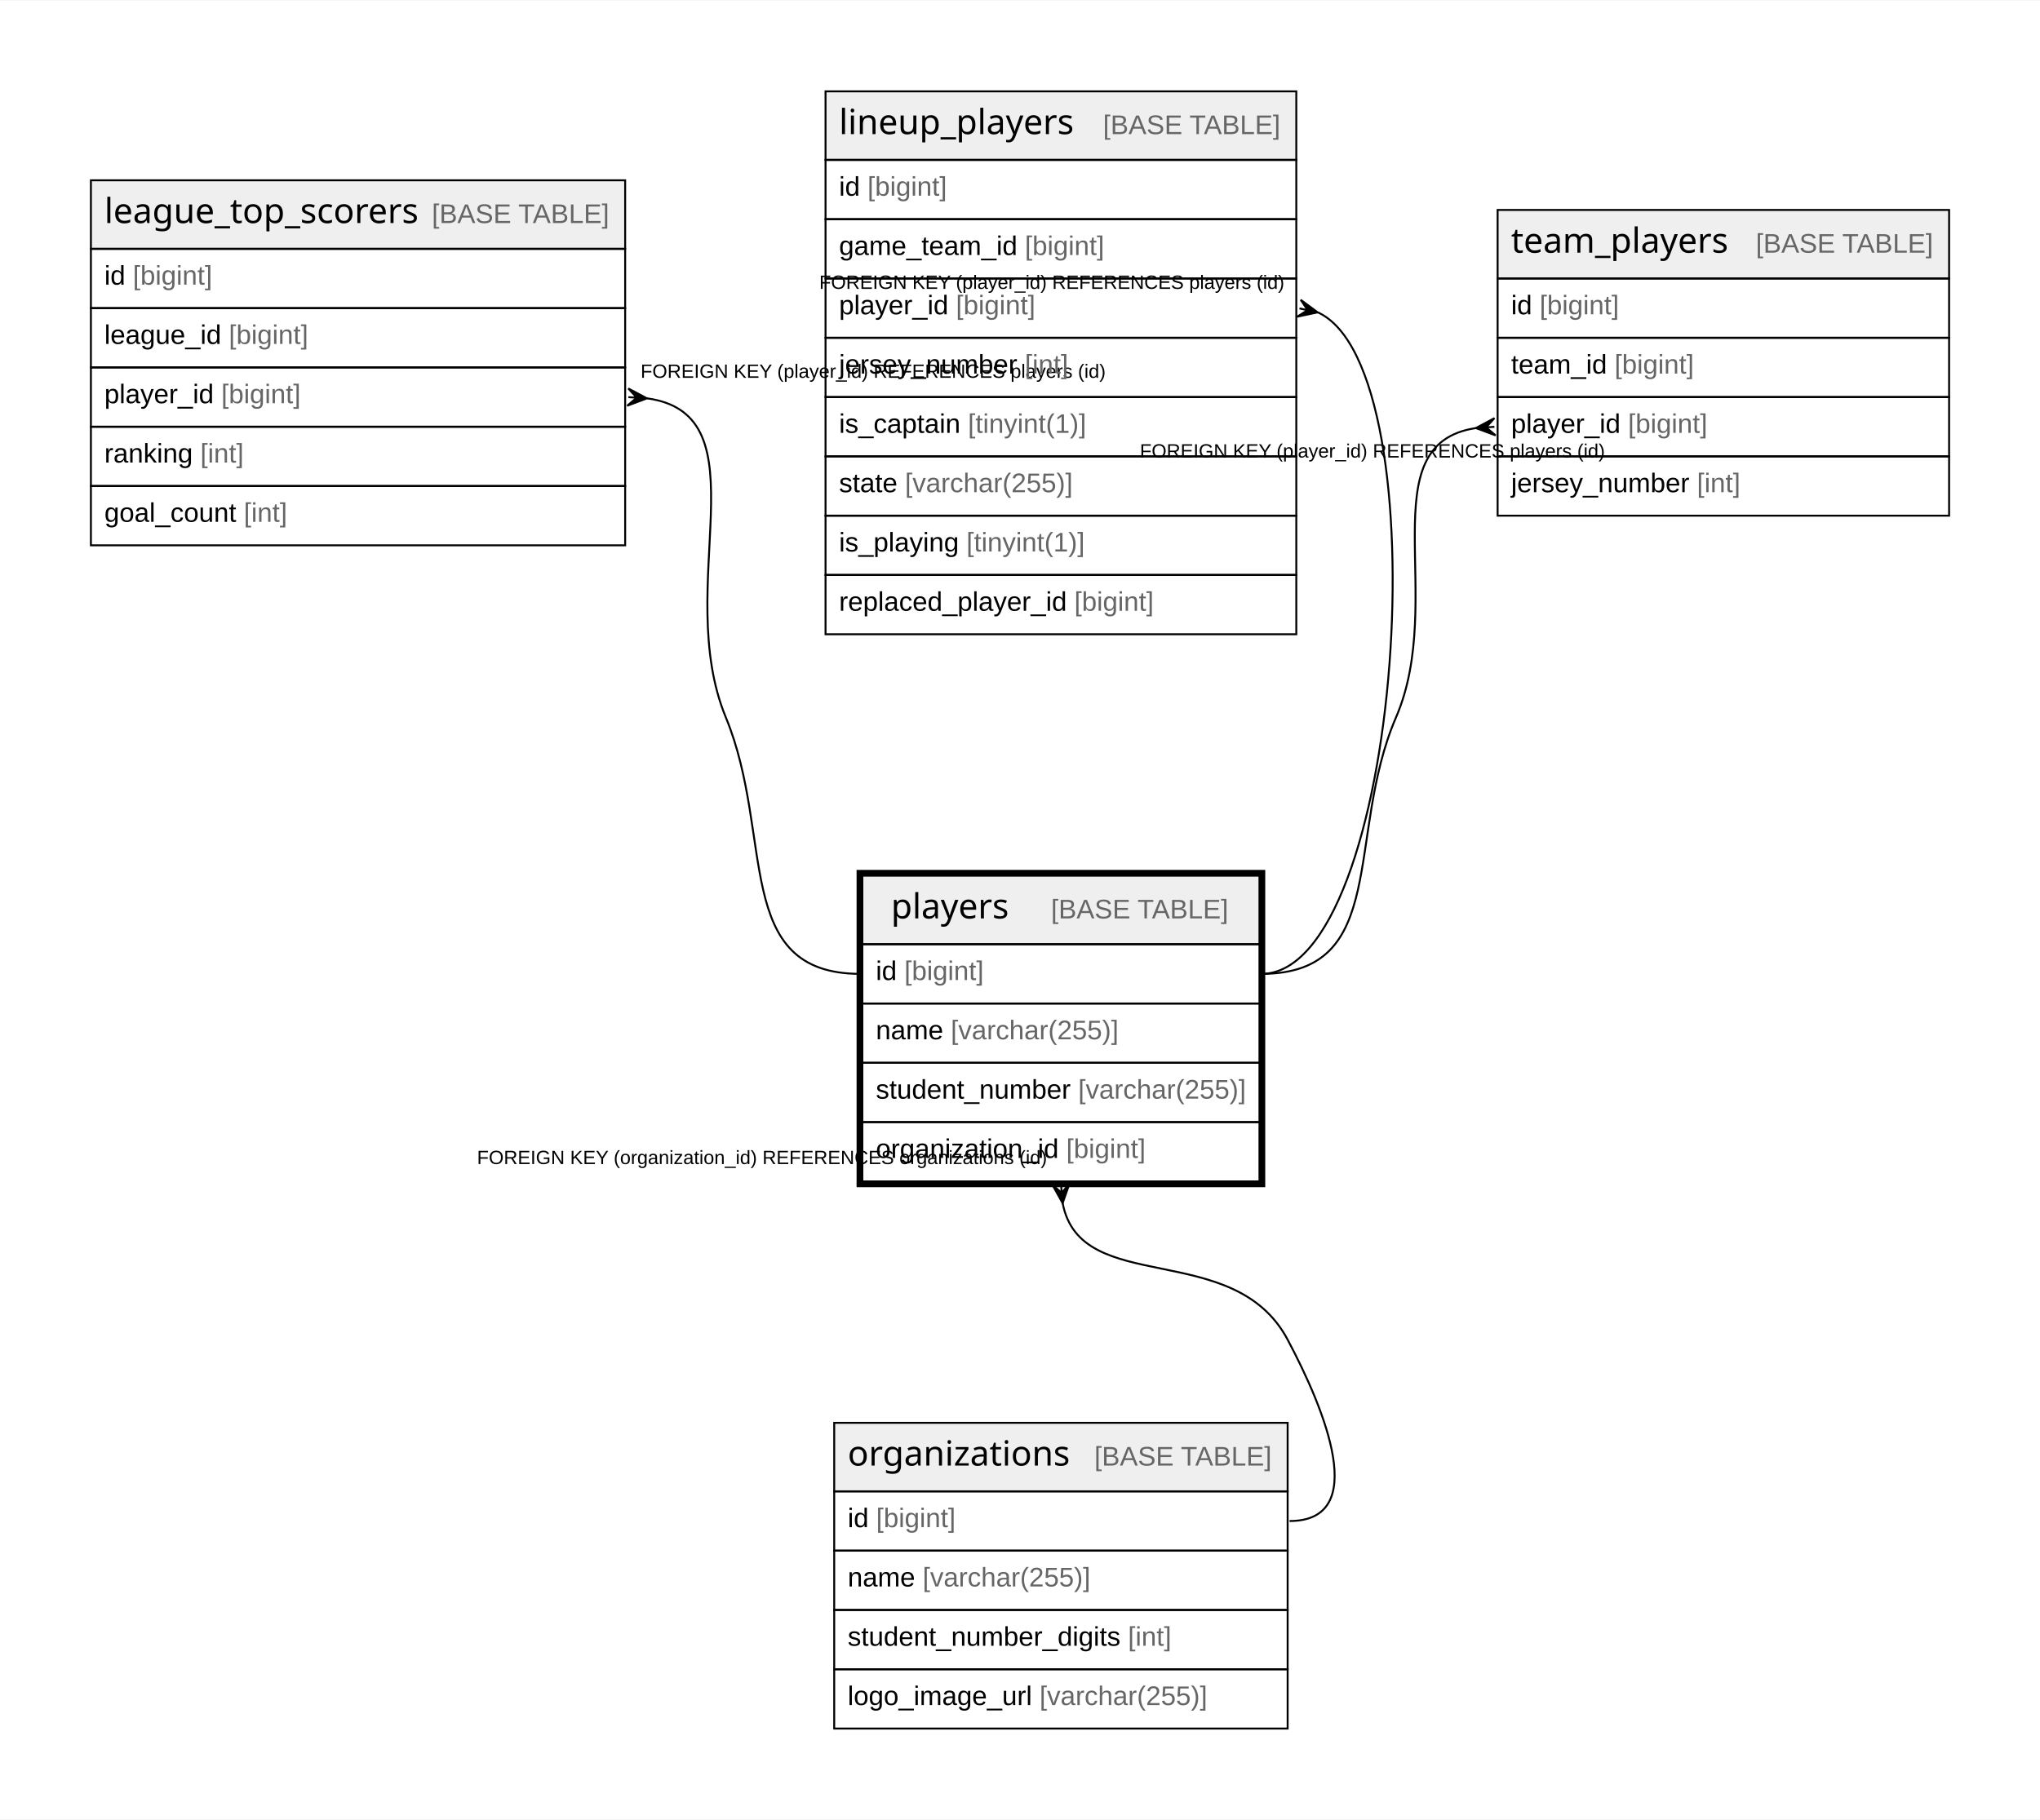
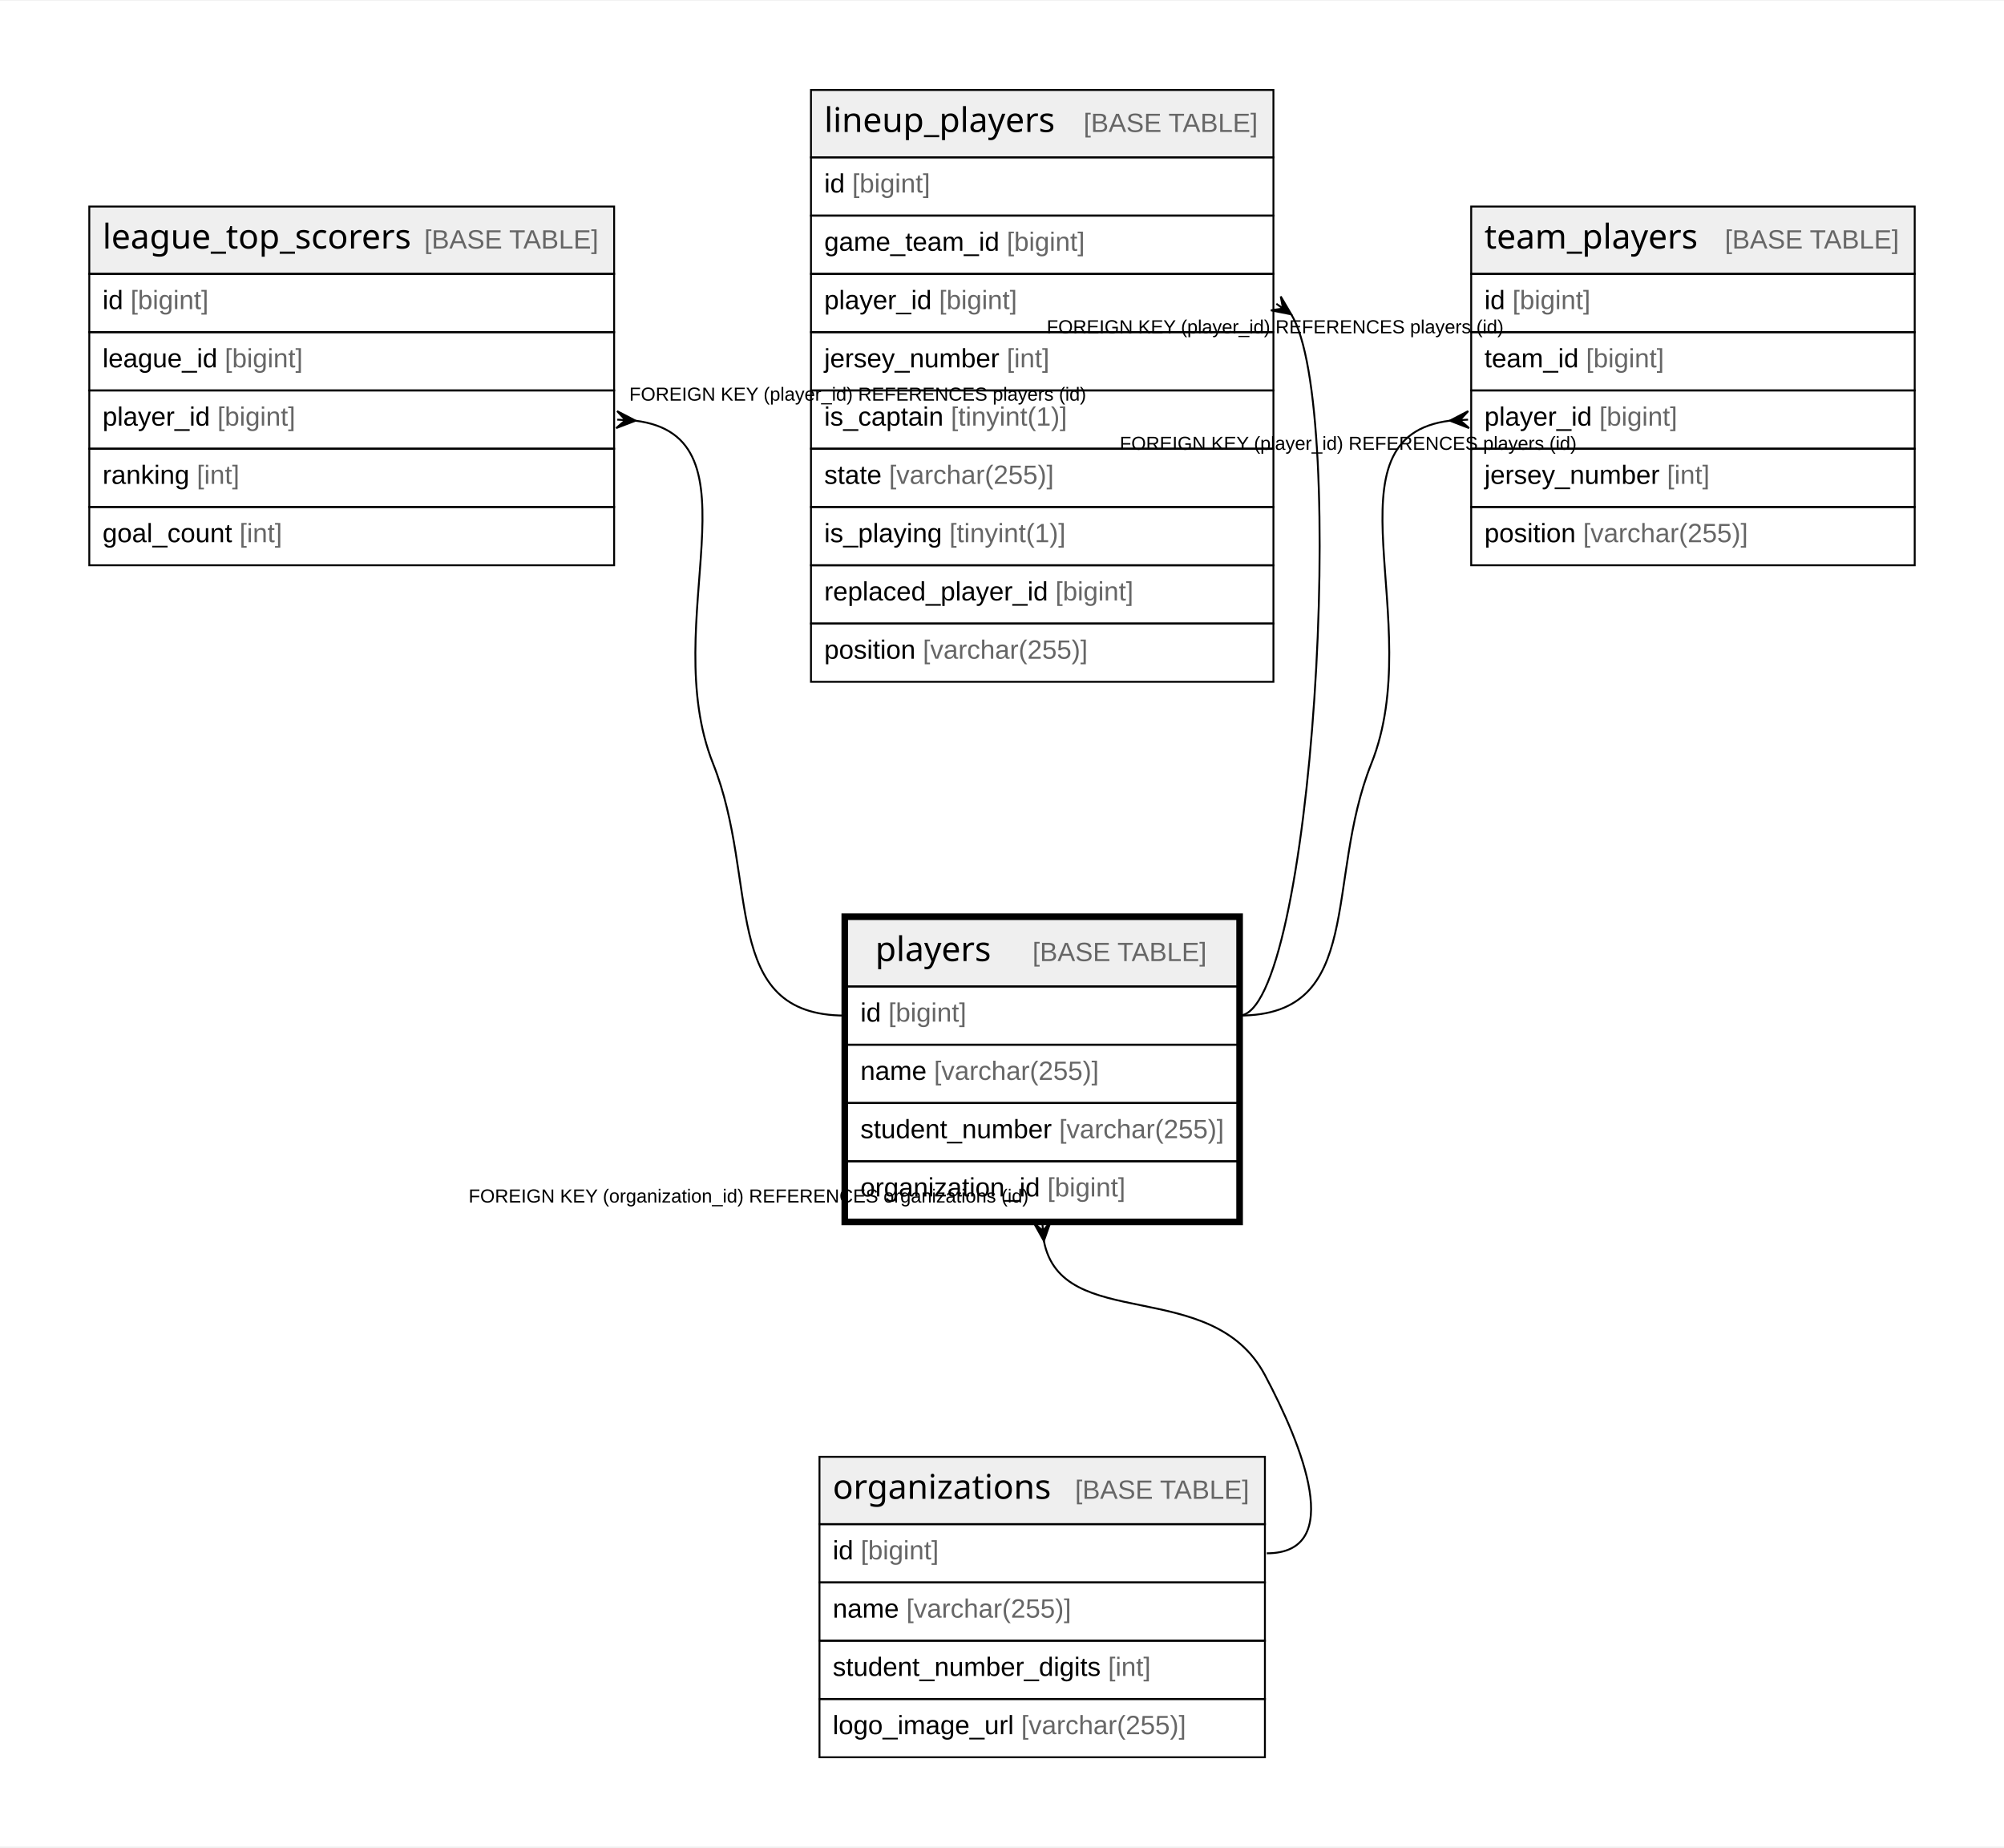
- <svg xmlns="http://www.w3.org/2000/svg" width="1059pt" height="945pt" viewBox="0.00 0.00 1059.34 944.80">
-   <g id="graph0" class="graph" transform="scale(1 1) rotate(0) translate(4 940.8)">
-     <polygon fill="white" stroke="none" points="-4,4 -4,-940.8 1055.34,-940.8 1055.34,4 -4,4" />
+ <svg xmlns="http://www.w3.org/2000/svg" width="1059pt" height="976pt" viewBox="0.00 0.00 1059.34 975.60">
+   <g id="graph0" class="graph" transform="scale(1 1) rotate(0) translate(4 971.6)">
+     <polygon fill="white" stroke="none" points="-4,4 -4,-971.6 1055.34,-971.6 1055.34,4 -4,4" />
    <g id="node1" class="node">
      <polygon fill="#efefef" stroke="none" points="443.81,-450.6 443.81,-486.2 650.02,-486.2 650.02,-450.6 443.81,-450.6" />
      <polygon fill="none" stroke="black" points="443.81,-450.6 443.81,-486.2 650.02,-486.2 650.02,-450.6 443.81,-450.6" />
      <text text-anchor="start" x="458.68" y="-464" font-family="Arial Bold" font-size="18.00">players</text>
      <text text-anchor="start" x="510.66" y="-464" font-family="Arial" font-size="14.00">    </text>
      <text text-anchor="start" x="541.78" y="-464" font-family="Arial" font-size="14.00" fill="#666666">[BASE TABLE]</text>
      <polygon fill="none" stroke="black" points="443.81,-419.8 443.81,-450.6 650.02,-450.6 650.02,-419.8 443.81,-419.8" />
      <text text-anchor="start" x="450.81" y="-432" font-family="Arial" font-size="14.00">id </text>
      <text text-anchor="start" x="465.6" y="-432" font-family="Arial" font-size="14.00" fill="#666666">[bigint]</text>
      <polygon fill="none" stroke="black" points="443.81,-389 443.81,-419.8 650.02,-419.8 650.02,-389 443.81,-389" />
      <text text-anchor="start" x="450.81" y="-401.2" font-family="Arial" font-size="14.00">name </text>
      <text text-anchor="start" x="489.72" y="-401.2" font-family="Arial" font-size="14.00" fill="#666666">[varchar(255)]</text>
      <polygon fill="none" stroke="black" points="443.81,-358.2 443.81,-389 650.02,-389 650.02,-358.2 443.81,-358.2" />
      <text text-anchor="start" x="450.81" y="-370.4" font-family="Arial" font-size="14.00">student_number </text>
      <text text-anchor="start" x="555.88" y="-370.4" font-family="Arial" font-size="14.00" fill="#666666">[varchar(255)]</text>
      <polygon fill="none" stroke="black" points="443.81,-327.4 443.81,-358.2 650.02,-358.2 650.02,-327.4 443.81,-327.4" />
      <text text-anchor="start" x="450.81" y="-339.6" font-family="Arial" font-size="14.00">organization_id </text>
      <text text-anchor="start" x="549.66" y="-339.6" font-family="Arial" font-size="14.00" fill="#666666">[bigint]</text>
      <polygon fill="none" stroke="black" stroke-width="3" points="442.31,-325.9 442.31,-487.7 651.52,-487.7 651.52,-325.9 442.31,-325.9" />
    </g>
    <g id="node5" class="node">
      <polygon fill="#efefef" stroke="none" points="429.19,-166.4 429.19,-202 664.65,-202 664.65,-166.4 429.19,-166.4" />
      <polygon fill="none" stroke="black" points="429.19,-166.4 429.19,-202 664.65,-202 664.65,-166.4 429.19,-166.4" />
      <text text-anchor="start" x="436.19" y="-179.8" font-family="Arial Bold" font-size="18.00">organizations</text>
      <text text-anchor="start" x="533.16" y="-179.8" font-family="Arial" font-size="14.00">    </text>
      <text text-anchor="start" x="564.28" y="-179.8" font-family="Arial" font-size="14.00" fill="#666666">[BASE TABLE]</text>
      <polygon fill="none" stroke="black" points="429.19,-135.6 429.19,-166.4 664.65,-166.4 664.65,-135.6 429.19,-135.6" />
      <text text-anchor="start" x="436.19" y="-147.8" font-family="Arial" font-size="14.00">id </text>
      <text text-anchor="start" x="450.97" y="-147.8" font-family="Arial" font-size="14.00" fill="#666666">[bigint]</text>
      <polygon fill="none" stroke="black" points="429.19,-104.8 429.19,-135.6 664.65,-135.6 664.65,-104.8 429.19,-104.8" />
      <text text-anchor="start" x="436.19" y="-117" font-family="Arial" font-size="14.00">name </text>
      <text text-anchor="start" x="475.1" y="-117" font-family="Arial" font-size="14.00" fill="#666666">[varchar(255)]</text>
      <polygon fill="none" stroke="black" points="429.19,-74 429.19,-104.8 664.65,-104.8 664.65,-74 429.19,-74" />
      <text text-anchor="start" x="436.19" y="-86.2" font-family="Arial" font-size="14.00">student_number_digits </text>
      <text text-anchor="start" x="581.73" y="-86.2" font-family="Arial" font-size="14.00" fill="#666666">[int]</text>
      <polygon fill="none" stroke="black" points="429.19,-43.2 429.19,-74 664.65,-74 664.65,-43.2 429.19,-43.2" />
      <text text-anchor="start" x="436.19" y="-55.4" font-family="Arial" font-size="14.00">logo_image_url </text>
      <text text-anchor="start" x="535.81" y="-55.4" font-family="Arial" font-size="14.00" fill="#666666">[varchar(255)]</text>
    </g>
    <g id="edge4" class="edge">
      <path fill="none" stroke="black" d="M547.79,-316.24C557.02,-267.02 636.55,-298.03 664.65,-245.2 684.31,-208.23 707.52,-151 665.65,-151" />
      <polygon fill="black" stroke="black" points="547.81,-316.1 542.46,-325.68 547.35,-321.42 546.98,-325.73 546.98,-325.73 546.98,-325.73 547.35,-321.42 551.43,-326.45 547.81,-316.1" />
      <text text-anchor="start" x="243.7" y="-336.4" font-family="Arial" font-size="10.00">FOREIGN KEY (organization_id) REFERENCES organizations (id)</text>
    </g>
    <g id="node2" class="node">
-       <polygon fill="#efefef" stroke="none" points="43.2,-811.8 43.2,-847.4 320.64,-847.4 320.64,-811.8 43.2,-811.8" />
-       <polygon fill="none" stroke="black" points="43.2,-811.8 43.2,-847.4 320.64,-847.4 320.64,-811.8 43.2,-811.8" />
-       <text text-anchor="start" x="50.2" y="-825.2" font-family="Arial Bold" font-size="18.00">league_top_scorers</text>
-       <text text-anchor="start" x="189.15" y="-825.2" font-family="Arial" font-size="14.00">    </text>
-       <text text-anchor="start" x="220.26" y="-825.2" font-family="Arial" font-size="14.00" fill="#666666">[BASE TABLE]</text>
-       <polygon fill="none" stroke="black" points="43.2,-781 43.2,-811.8 320.64,-811.8 320.64,-781 43.2,-781" />
-       <text text-anchor="start" x="50.2" y="-793.2" font-family="Arial" font-size="14.00">id </text>
-       <text text-anchor="start" x="64.99" y="-793.2" font-family="Arial" font-size="14.00" fill="#666666">[bigint]</text>
-       <polygon fill="none" stroke="black" points="43.2,-750.2 43.2,-781 320.64,-781 320.64,-750.2 43.2,-750.2" />
-       <text text-anchor="start" x="50.2" y="-762.4" font-family="Arial" font-size="14.00">league_id </text>
-       <text text-anchor="start" x="114.81" y="-762.4" font-family="Arial" font-size="14.00" fill="#666666">[bigint]</text>
-       <polygon fill="none" stroke="black" points="43.2,-719.4 43.2,-750.2 320.64,-750.2 320.64,-719.4 43.2,-719.4" />
-       <text text-anchor="start" x="50.2" y="-731.6" font-family="Arial" font-size="14.00">player_id </text>
-       <text text-anchor="start" x="110.9" y="-731.6" font-family="Arial" font-size="14.00" fill="#666666">[bigint]</text>
-       <polygon fill="none" stroke="black" points="43.2,-688.6 43.2,-719.4 320.64,-719.4 320.64,-688.6 43.2,-688.6" />
-       <text text-anchor="start" x="50.2" y="-700.8" font-family="Arial" font-size="14.00">ranking </text>
-       <text text-anchor="start" x="100.01" y="-700.8" font-family="Arial" font-size="14.00" fill="#666666">[int]</text>
-       <polygon fill="none" stroke="black" points="43.2,-657.8 43.2,-688.6 320.64,-688.6 320.64,-657.8 43.2,-657.8" />
-       <text text-anchor="start" x="50.2" y="-670" font-family="Arial" font-size="14.00">goal_count </text>
-       <text text-anchor="start" x="122.59" y="-670" font-family="Arial" font-size="14.00" fill="#666666">[int]</text>
+       <polygon fill="#efefef" stroke="none" points="43.2,-827.2 43.2,-862.8 320.64,-862.8 320.64,-827.2 43.2,-827.2" />
+       <polygon fill="none" stroke="black" points="43.2,-827.2 43.2,-862.8 320.64,-862.8 320.64,-827.2 43.2,-827.2" />
+       <text text-anchor="start" x="50.2" y="-840.6" font-family="Arial Bold" font-size="18.00">league_top_scorers</text>
+       <text text-anchor="start" x="189.15" y="-840.6" font-family="Arial" font-size="14.00">    </text>
+       <text text-anchor="start" x="220.26" y="-840.6" font-family="Arial" font-size="14.00" fill="#666666">[BASE TABLE]</text>
+       <polygon fill="none" stroke="black" points="43.2,-796.4 43.2,-827.2 320.64,-827.2 320.64,-796.4 43.2,-796.4" />
+       <text text-anchor="start" x="50.2" y="-808.6" font-family="Arial" font-size="14.00">id </text>
+       <text text-anchor="start" x="64.99" y="-808.6" font-family="Arial" font-size="14.00" fill="#666666">[bigint]</text>
+       <polygon fill="none" stroke="black" points="43.2,-765.6 43.2,-796.4 320.64,-796.4 320.64,-765.6 43.2,-765.6" />
+       <text text-anchor="start" x="50.2" y="-777.8" font-family="Arial" font-size="14.00">league_id </text>
+       <text text-anchor="start" x="114.81" y="-777.8" font-family="Arial" font-size="14.00" fill="#666666">[bigint]</text>
+       <polygon fill="none" stroke="black" points="43.2,-734.8 43.2,-765.6 320.64,-765.6 320.64,-734.8 43.2,-734.8" />
+       <text text-anchor="start" x="50.2" y="-747" font-family="Arial" font-size="14.00">player_id </text>
+       <text text-anchor="start" x="110.9" y="-747" font-family="Arial" font-size="14.00" fill="#666666">[bigint]</text>
+       <polygon fill="none" stroke="black" points="43.2,-704 43.2,-734.8 320.64,-734.8 320.64,-704 43.2,-704" />
+       <text text-anchor="start" x="50.2" y="-716.2" font-family="Arial" font-size="14.00">ranking </text>
+       <text text-anchor="start" x="100.01" y="-716.2" font-family="Arial" font-size="14.00" fill="#666666">[int]</text>
+       <polygon fill="none" stroke="black" points="43.2,-673.2 43.2,-704 320.64,-704 320.64,-673.2 43.2,-673.2" />
+       <text text-anchor="start" x="50.2" y="-685.4" font-family="Arial" font-size="14.00">goal_count </text>
+       <text text-anchor="start" x="122.59" y="-685.4" font-family="Arial" font-size="14.00" fill="#666666">[int]</text>
    </g>
    <g id="edge1" class="edge">
-       <path fill="none" stroke="black" d="M332.05,-734.14C393.8,-725.59 344.86,-636.45 372.92,-568.4 398.4,-506.59 375.96,-435.2 442.81,-435.2" />
-       <polygon fill="black" stroke="black" points="331.95,-734.14 321.68,-730.29 326.63,-734.48 322.3,-734.76 322.3,-734.76 322.3,-734.76 326.63,-734.48 322.26,-739.27 331.95,-734.14" />
-       <text text-anchor="start" x="328.64" y="-744.8" font-family="Arial" font-size="10.00">FOREIGN KEY (player_id) REFERENCES players (id)</text>
+       <path fill="none" stroke="black" d="M331.66,-749.64C400.29,-741.33 343.18,-643.04 372.92,-568.4 397.66,-506.29 375.96,-435.2 442.81,-435.2" />
+       <polygon fill="black" stroke="black" points="331.95,-749.62 321.72,-745.69 326.63,-749.92 322.3,-750.16 322.3,-750.16 322.3,-750.16 326.63,-749.92 322.22,-754.67 331.95,-749.62" />
+       <text text-anchor="start" x="328.64" y="-760.2" font-family="Arial" font-size="10.00">FOREIGN KEY (player_id) REFERENCES players (id)</text>
    </g>
    <g id="node3" class="node">
-       <polygon fill="#efefef" stroke="none" points="424.69,-858 424.69,-893.6 669.15,-893.6 669.15,-858 424.69,-858" />
-       <polygon fill="none" stroke="black" points="424.69,-858 424.69,-893.6 669.15,-893.6 669.15,-858 424.69,-858" />
-       <text text-anchor="start" x="431.69" y="-871.4" font-family="Arial Bold" font-size="18.00">lineup_players</text>
-       <text text-anchor="start" x="537.66" y="-871.4" font-family="Arial" font-size="14.00">    </text>
-       <text text-anchor="start" x="568.78" y="-871.4" font-family="Arial" font-size="14.00" fill="#666666">[BASE TABLE]</text>
+       <polygon fill="#efefef" stroke="none" points="424.69,-888.8 424.69,-924.4 669.15,-924.4 669.15,-888.8 424.69,-888.8" />
+       <polygon fill="none" stroke="black" points="424.69,-888.8 424.69,-924.4 669.15,-924.4 669.15,-888.8 424.69,-888.8" />
+       <text text-anchor="start" x="431.69" y="-902.2" font-family="Arial Bold" font-size="18.00">lineup_players</text>
+       <text text-anchor="start" x="537.66" y="-902.2" font-family="Arial" font-size="14.00">    </text>
+       <text text-anchor="start" x="568.78" y="-902.2" font-family="Arial" font-size="14.00" fill="#666666">[BASE TABLE]</text>
+       <polygon fill="none" stroke="black" points="424.69,-858 424.69,-888.8 669.15,-888.8 669.15,-858 424.69,-858" />
+       <text text-anchor="start" x="431.69" y="-870.2" font-family="Arial" font-size="14.00">id </text>
+       <text text-anchor="start" x="446.47" y="-870.2" font-family="Arial" font-size="14.00" fill="#666666">[bigint]</text>
      <polygon fill="none" stroke="black" points="424.69,-827.2 424.69,-858 669.15,-858 669.15,-827.2 424.69,-827.2" />
-       <text text-anchor="start" x="431.69" y="-839.4" font-family="Arial" font-size="14.00">id </text>
-       <text text-anchor="start" x="446.47" y="-839.4" font-family="Arial" font-size="14.00" fill="#666666">[bigint]</text>
+       <text text-anchor="start" x="431.69" y="-839.4" font-family="Arial" font-size="14.00">game_team_id </text>
+       <text text-anchor="start" x="528.19" y="-839.4" font-family="Arial" font-size="14.00" fill="#666666">[bigint]</text>
      <polygon fill="none" stroke="black" points="424.69,-796.4 424.69,-827.2 669.15,-827.2 669.15,-796.4 424.69,-796.4" />
-       <text text-anchor="start" x="431.69" y="-808.6" font-family="Arial" font-size="14.00">game_team_id </text>
-       <text text-anchor="start" x="528.19" y="-808.6" font-family="Arial" font-size="14.00" fill="#666666">[bigint]</text>
+       <text text-anchor="start" x="431.69" y="-808.6" font-family="Arial" font-size="14.00">player_id </text>
+       <text text-anchor="start" x="492.39" y="-808.6" font-family="Arial" font-size="14.00" fill="#666666">[bigint]</text>
      <polygon fill="none" stroke="black" points="424.69,-765.6 424.69,-796.4 669.15,-796.4 669.15,-765.6 424.69,-765.6" />
-       <text text-anchor="start" x="431.69" y="-777.8" font-family="Arial" font-size="14.00">player_id </text>
-       <text text-anchor="start" x="492.39" y="-777.8" font-family="Arial" font-size="14.00" fill="#666666">[bigint]</text>
+       <text text-anchor="start" x="431.69" y="-777.8" font-family="Arial" font-size="14.00">jersey_number </text>
+       <text text-anchor="start" x="528.18" y="-777.8" font-family="Arial" font-size="14.00" fill="#666666">[int]</text>
      <polygon fill="none" stroke="black" points="424.69,-734.8 424.69,-765.6 669.15,-765.6 669.15,-734.8 424.69,-734.8" />
-       <text text-anchor="start" x="431.69" y="-747" font-family="Arial" font-size="14.00">jersey_number </text>
-       <text text-anchor="start" x="528.18" y="-747" font-family="Arial" font-size="14.00" fill="#666666">[int]</text>
+       <text text-anchor="start" x="431.69" y="-747" font-family="Arial" font-size="14.00">is_captain </text>
+       <text text-anchor="start" x="498.62" y="-747" font-family="Arial" font-size="14.00" fill="#666666">[tinyint(1)]</text>
      <polygon fill="none" stroke="black" points="424.69,-704 424.69,-734.8 669.15,-734.8 669.15,-704 424.69,-704" />
-       <text text-anchor="start" x="431.69" y="-716.2" font-family="Arial" font-size="14.00">is_captain </text>
-       <text text-anchor="start" x="498.62" y="-716.2" font-family="Arial" font-size="14.00" fill="#666666">[tinyint(1)]</text>
+       <text text-anchor="start" x="431.69" y="-716.2" font-family="Arial" font-size="14.00">state </text>
+       <text text-anchor="start" x="465.93" y="-716.2" font-family="Arial" font-size="14.00" fill="#666666">[varchar(255)]</text>
      <polygon fill="none" stroke="black" points="424.69,-673.2 424.69,-704 669.15,-704 669.15,-673.2 424.69,-673.2" />
-       <text text-anchor="start" x="431.69" y="-685.4" font-family="Arial" font-size="14.00">state </text>
-       <text text-anchor="start" x="465.93" y="-685.4" font-family="Arial" font-size="14.00" fill="#666666">[varchar(255)]</text>
+       <text text-anchor="start" x="431.69" y="-685.4" font-family="Arial" font-size="14.00">is_playing </text>
+       <text text-anchor="start" x="497.84" y="-685.4" font-family="Arial" font-size="14.00" fill="#666666">[tinyint(1)]</text>
      <polygon fill="none" stroke="black" points="424.69,-642.4 424.69,-673.2 669.15,-673.2 669.15,-642.4 424.69,-642.4" />
-       <text text-anchor="start" x="431.69" y="-654.6" font-family="Arial" font-size="14.00">is_playing </text>
-       <text text-anchor="start" x="497.84" y="-654.6" font-family="Arial" font-size="14.00" fill="#666666">[tinyint(1)]</text>
+       <text text-anchor="start" x="431.69" y="-654.6" font-family="Arial" font-size="14.00">replaced_player_id </text>
+       <text text-anchor="start" x="553.88" y="-654.6" font-family="Arial" font-size="14.00" fill="#666666">[bigint]</text>
      <polygon fill="none" stroke="black" points="424.69,-611.6 424.69,-642.4 669.15,-642.4 669.15,-611.6 424.69,-611.6" />
-       <text text-anchor="start" x="431.69" y="-623.8" font-family="Arial" font-size="14.00">replaced_player_id </text>
-       <text text-anchor="start" x="553.88" y="-623.8" font-family="Arial" font-size="14.00" fill="#666666">[bigint]</text>
+       <text text-anchor="start" x="431.69" y="-623.8" font-family="Arial" font-size="14.00">position </text>
+       <text text-anchor="start" x="483.83" y="-623.8" font-family="Arial" font-size="14.00" fill="#666666">[varchar(255)]</text>
    </g>
    <g id="edge2" class="edge">
-       <path fill="none" stroke="black" d="M680.34,-778.79C745.19,-749.34 724.38,-435.2 651.02,-435.2" />
-       <polygon fill="black" stroke="black" points="680.25,-778.81 669.52,-776.53 675.03,-779.94 670.8,-780.86 670.8,-780.86 670.8,-780.86 675.03,-779.94 671.43,-785.33 680.25,-778.81" />
-       <text text-anchor="start" x="421.42" y="-791" font-family="Arial" font-size="10.00">FOREIGN KEY (player_id) REFERENCES players (id)</text>
+       <path fill="none" stroke="black" d="M678.48,-805.88C709.08,-757.97 689.81,-435.2 651.02,-435.2" />
+       <polygon fill="black" stroke="black" points="678.58,-805.82 667.82,-807.94 674.22,-808.91 670.69,-811.41 670.69,-811.41 670.69,-811.41 674.22,-808.91 673.02,-815.28 678.58,-805.82" />
+       <text text-anchor="start" x="549.29" y="-795.8" font-family="Arial" font-size="10.00">FOREIGN KEY (player_id) REFERENCES players (id)</text>
    </g>
    <g id="node4" class="node">
-       <polygon fill="#efefef" stroke="none" points="773.69,-796.4 773.69,-832 1008.14,-832 1008.14,-796.4 773.69,-796.4" />
-       <polygon fill="none" stroke="black" points="773.69,-796.4 773.69,-832 1008.14,-832 1008.14,-796.4 773.69,-796.4" />
-       <text text-anchor="start" x="780.69" y="-809.8" font-family="Arial Bold" font-size="18.00">team_players</text>
-       <text text-anchor="start" x="876.65" y="-809.8" font-family="Arial" font-size="14.00">    </text>
-       <text text-anchor="start" x="907.77" y="-809.8" font-family="Arial" font-size="14.00" fill="#666666">[BASE TABLE]</text>
+       <polygon fill="#efefef" stroke="none" points="773.69,-827.2 773.69,-862.8 1008.14,-862.8 1008.14,-827.2 773.69,-827.2" />
+       <polygon fill="none" stroke="black" points="773.69,-827.2 773.69,-862.8 1008.14,-862.8 1008.14,-827.2 773.69,-827.2" />
+       <text text-anchor="start" x="780.69" y="-840.6" font-family="Arial Bold" font-size="18.00">team_players</text>
+       <text text-anchor="start" x="876.65" y="-840.6" font-family="Arial" font-size="14.00">    </text>
+       <text text-anchor="start" x="907.77" y="-840.6" font-family="Arial" font-size="14.00" fill="#666666">[BASE TABLE]</text>
+       <polygon fill="none" stroke="black" points="773.69,-796.4 773.69,-827.2 1008.14,-827.2 1008.14,-796.4 773.69,-796.4" />
+       <text text-anchor="start" x="780.69" y="-808.6" font-family="Arial" font-size="14.00">id </text>
+       <text text-anchor="start" x="795.48" y="-808.6" font-family="Arial" font-size="14.00" fill="#666666">[bigint]</text>
      <polygon fill="none" stroke="black" points="773.69,-765.6 773.69,-796.4 1008.14,-796.4 1008.14,-765.6 773.69,-765.6" />
-       <text text-anchor="start" x="780.69" y="-777.8" font-family="Arial" font-size="14.00">id </text>
-       <text text-anchor="start" x="795.48" y="-777.8" font-family="Arial" font-size="14.00" fill="#666666">[bigint]</text>
+       <text text-anchor="start" x="780.69" y="-777.8" font-family="Arial" font-size="14.00">team_id </text>
+       <text text-anchor="start" x="834.39" y="-777.8" font-family="Arial" font-size="14.00" fill="#666666">[bigint]</text>
      <polygon fill="none" stroke="black" points="773.69,-734.8 773.69,-765.6 1008.14,-765.6 1008.14,-734.8 773.69,-734.8" />
-       <text text-anchor="start" x="780.69" y="-747" font-family="Arial" font-size="14.00">team_id </text>
-       <text text-anchor="start" x="834.39" y="-747" font-family="Arial" font-size="14.00" fill="#666666">[bigint]</text>
+       <text text-anchor="start" x="780.69" y="-747" font-family="Arial" font-size="14.00">player_id </text>
+       <text text-anchor="start" x="841.4" y="-747" font-family="Arial" font-size="14.00" fill="#666666">[bigint]</text>
      <polygon fill="none" stroke="black" points="773.69,-704 773.69,-734.8 1008.14,-734.8 1008.14,-704 773.69,-704" />
-       <text text-anchor="start" x="780.69" y="-716.2" font-family="Arial" font-size="14.00">player_id </text>
-       <text text-anchor="start" x="841.4" y="-716.2" font-family="Arial" font-size="14.00" fill="#666666">[bigint]</text>
+       <text text-anchor="start" x="780.69" y="-716.2" font-family="Arial" font-size="14.00">jersey_number </text>
+       <text text-anchor="start" x="877.18" y="-716.2" font-family="Arial" font-size="14.00" fill="#666666">[int]</text>
      <polygon fill="none" stroke="black" points="773.69,-673.2 773.69,-704 1008.14,-704 1008.14,-673.2 773.69,-673.2" />
-       <text text-anchor="start" x="780.69" y="-685.4" font-family="Arial" font-size="14.00">jersey_number </text>
-       <text text-anchor="start" x="877.18" y="-685.4" font-family="Arial" font-size="14.00" fill="#666666">[int]</text>
+       <text text-anchor="start" x="780.69" y="-685.4" font-family="Arial" font-size="14.00">position </text>
+       <text text-anchor="start" x="832.84" y="-685.4" font-family="Arial" font-size="14.00" fill="#666666">[varchar(255)]</text>
    </g>
    <g id="edge3" class="edge">
-       <path fill="none" stroke="black" d="M762.43,-718.7C706.52,-710.4 747.51,-630.12 720.92,-568.4 694.47,-507 717.88,-435.2 651.02,-435.2" />
-       <polygon fill="black" stroke="black" points="762.38,-718.7 772.05,-723.87 767.71,-719.06 772.03,-719.35 772.03,-719.35 772.03,-719.35 767.71,-719.06 772.67,-714.89 762.38,-718.7" />
-       <text text-anchor="start" x="587.9" y="-703.4" font-family="Arial" font-size="10.00">FOREIGN KEY (player_id) REFERENCES players (id)</text>
+       <path fill="none" stroke="black" d="M762.66,-749.64C693.96,-741.33 750.77,-643.06 720.92,-568.4 696.1,-506.32 717.88,-435.2 651.02,-435.2" />
+       <polygon fill="black" stroke="black" points="762.38,-749.62 772.11,-754.67 767.7,-749.92 772.03,-750.16 772.03,-750.16 772.03,-750.16 767.7,-749.92 772.61,-745.69 762.38,-749.62" />
+       <text text-anchor="start" x="587.9" y="-734.2" font-family="Arial" font-size="10.00">FOREIGN KEY (player_id) REFERENCES players (id)</text>
    </g>
  </g>
</svg>
